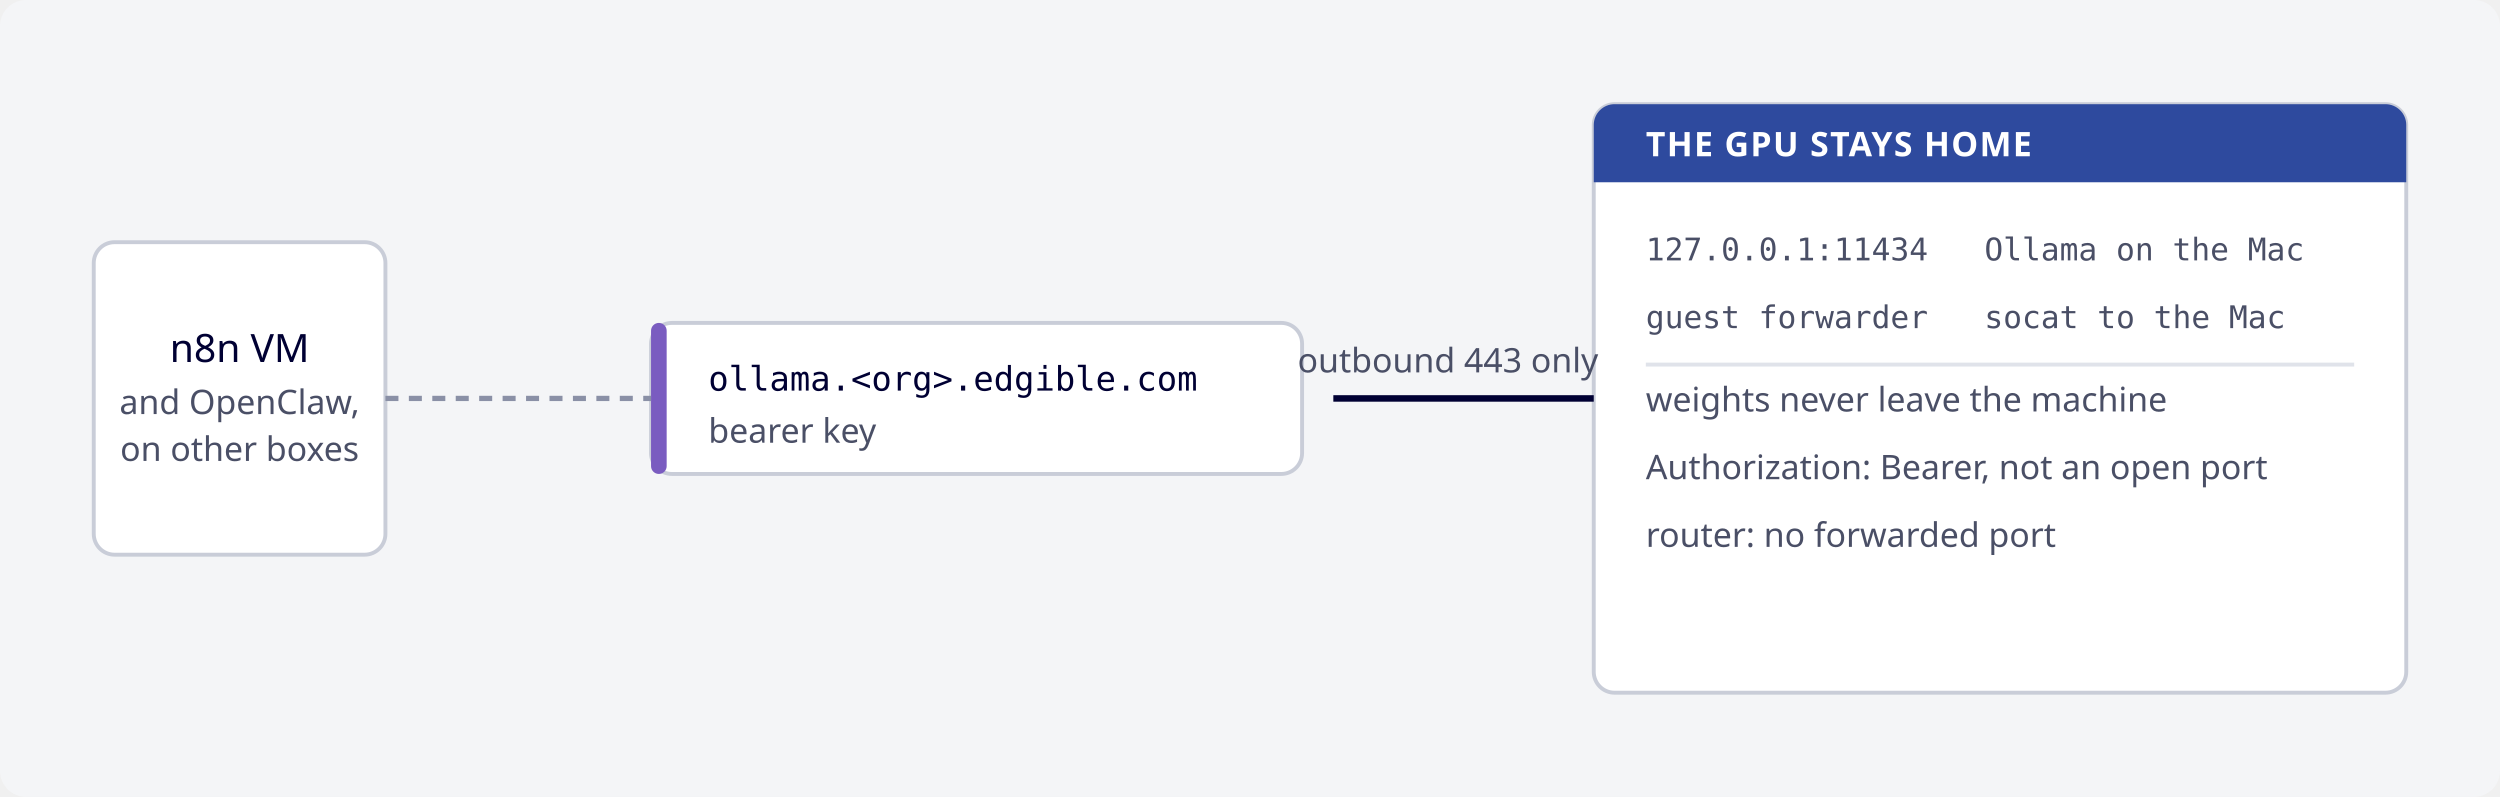
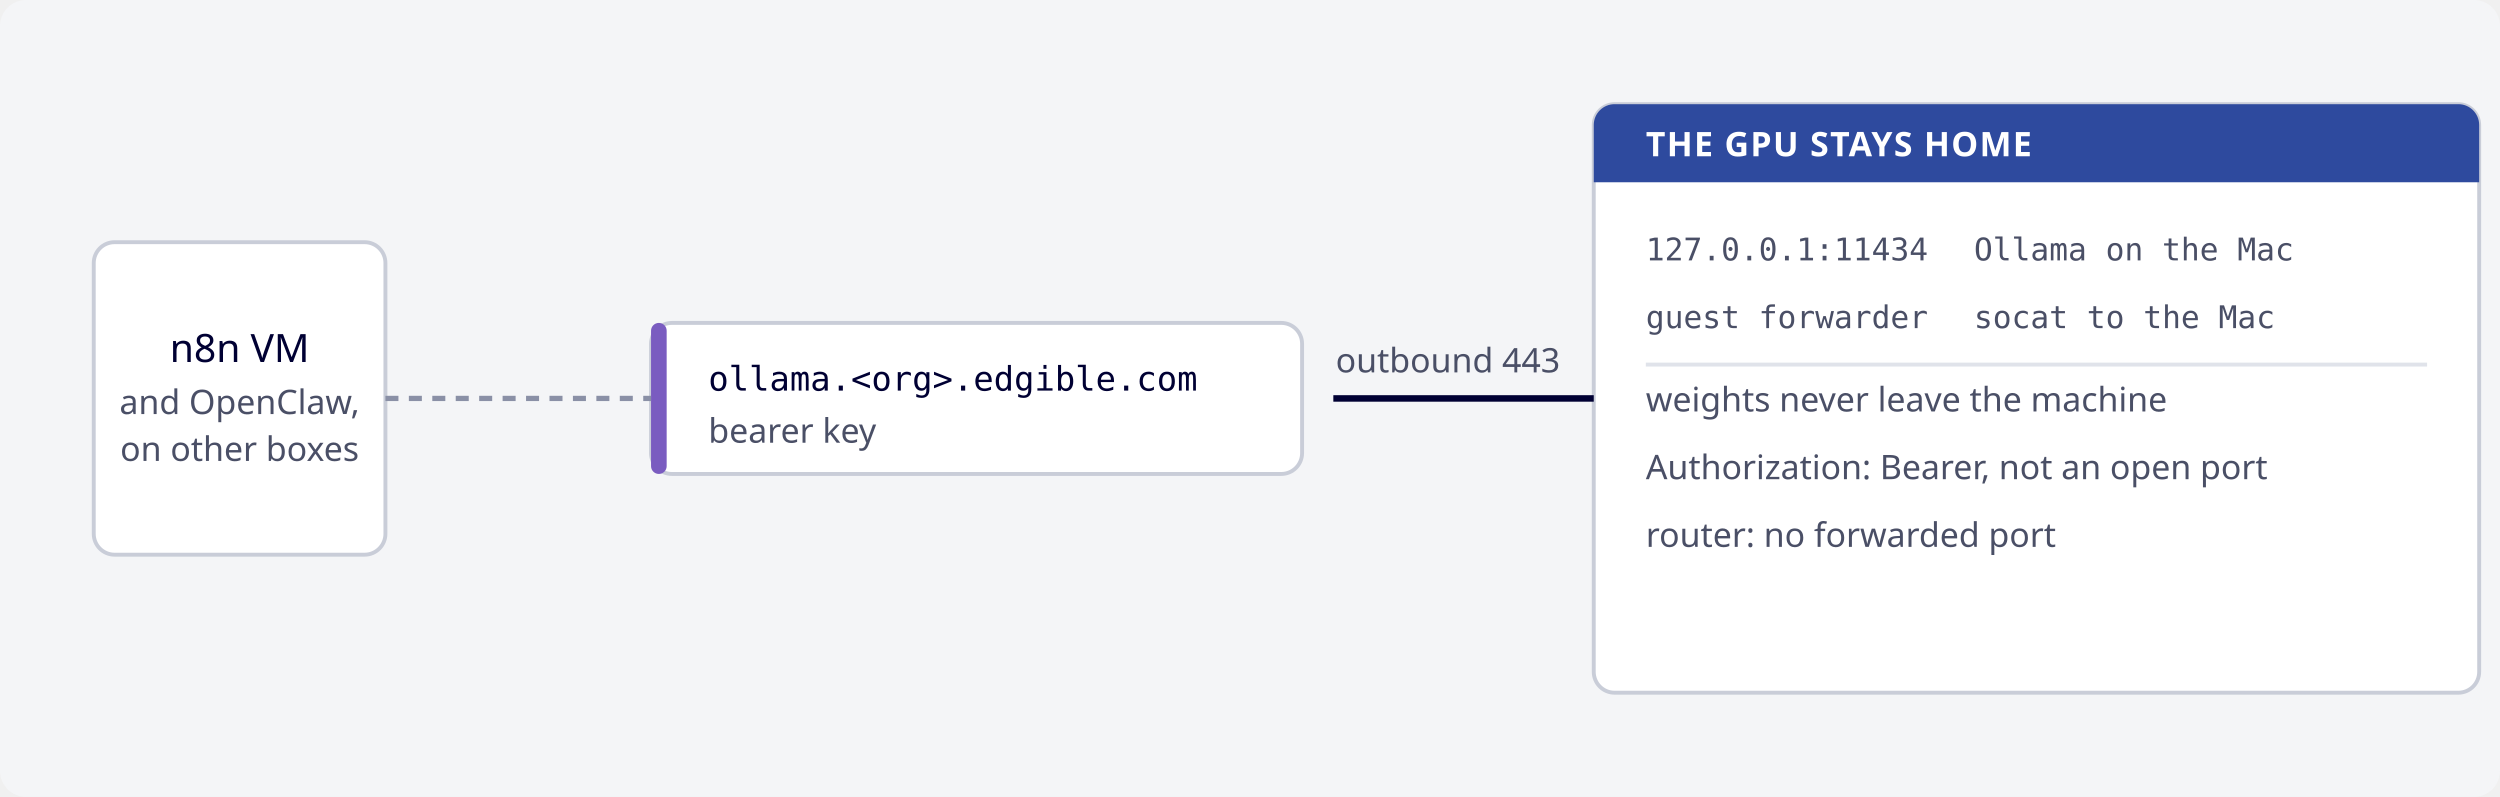
<svg xmlns="http://www.w3.org/2000/svg" viewBox="0 0 960 306" width="960" height="306" role="img" aria-labelledby="t d">
  <style>.label{font-family:Jost,system-ui,sans-serif;font-size:15px;fill:#000033}.small{font-family:Jost,system-ui,sans-serif;font-size:13px;fill:#4a4f66}.mono{font-family:Iosevka,ui-monospace,monospace;font-size:13px;fill:#000033}.monoxs{font-family:Iosevka,ui-monospace,monospace;font-size:12px;fill:#4a4f66}.head{font-family:Jost,system-ui,sans-serif;font-size:13px;font-weight:600;fill:#ffffff;letter-spacing:.04em}.card{fill:#ffffff;stroke:#c9cdd8;stroke-width:1.5}</style>
  <rect x="0" y="0" width="960" height="306" rx="10" fill="#f4f5f7" />
  <rect class="card" x="36" y="93" width="112" height="120" rx="8" />
  <text class="label" x="92" y="139" text-anchor="middle">n8n VM</text>
  <text class="small" x="92" y="159" text-anchor="middle">and OpenClaw,</text>
  <text class="small" x="92" y="177" text-anchor="middle">on other boxes</text>
  <rect class="card" x="250" y="124" width="250" height="58" rx="8" />
  <rect x="250" y="124" width="6" height="58" rx="3" fill="#7a5cc0" />
  <text class="mono" x="272" y="150">ollama.&lt;org&gt;.edgible.com</text>
  <text class="small" x="272" y="170">bearer key</text>
  <path d="M148 153 C 200 153, 200 153, 250 153" fill="none" stroke="#8a90a6" stroke-width="2" stroke-dasharray="5 4" />
-   <rect class="card" x="612" y="40" width="312" height="226" rx="8" />
-   <path d="M620 40 h296 a8 8 0 0 1 8 8 v22 h-312 v-22 a8 8 0 0 1 8 -8 z" fill="#2e4a9e" />
+   <rect class="card" x="612" y="40" width="340" height="226" rx="8" />
+   <path d="M620 40 h324 a8 8 0 0 1 8 8 v22 h-340 v-22 a8 8 0 0 1 8 -8 z" fill="#2e4a9e" />
  <text class="head" x="632" y="60">THE GPU STAYS HOME</text>
  <text class="monoxs" x="632" y="100">127.0.0.1:11434</text>
-   <text class="monoxs" x="762" y="100">Ollama on the Mac</text>
+   <text class="monoxs" x="758" y="100">Ollama on the Mac</text>
  <text class="monoxs" x="632" y="126">guest forwarder</text>
-   <text class="monoxs" x="762" y="126">socat to the Mac</text>
-   <line x1="632" y1="140" x2="904" y2="140" stroke="#e0e3ea" stroke-width="1.5" />
+   <text class="monoxs" x="758" y="126">socat to the Mac</text>
+   <line x1="632" y1="140" x2="932" y2="140" stroke="#e0e3ea" stroke-width="1.5" />
  <text class="small" x="632" y="158">weights never leave the machine</text>
  <text class="small" x="632" y="184">Authorization: Bearer, not an open port</text>
  <text class="small" x="632" y="210">router: no forwarded port</text>
  <path d="M612 153 H512" fill="none" stroke="#000033" stroke-width="2.5" />
-   <text class="small" x="556" y="143" text-anchor="middle">outbound 443 only</text>
+   <text class="small" x="556" y="143" text-anchor="middle">outbound 443</text>
</svg>
